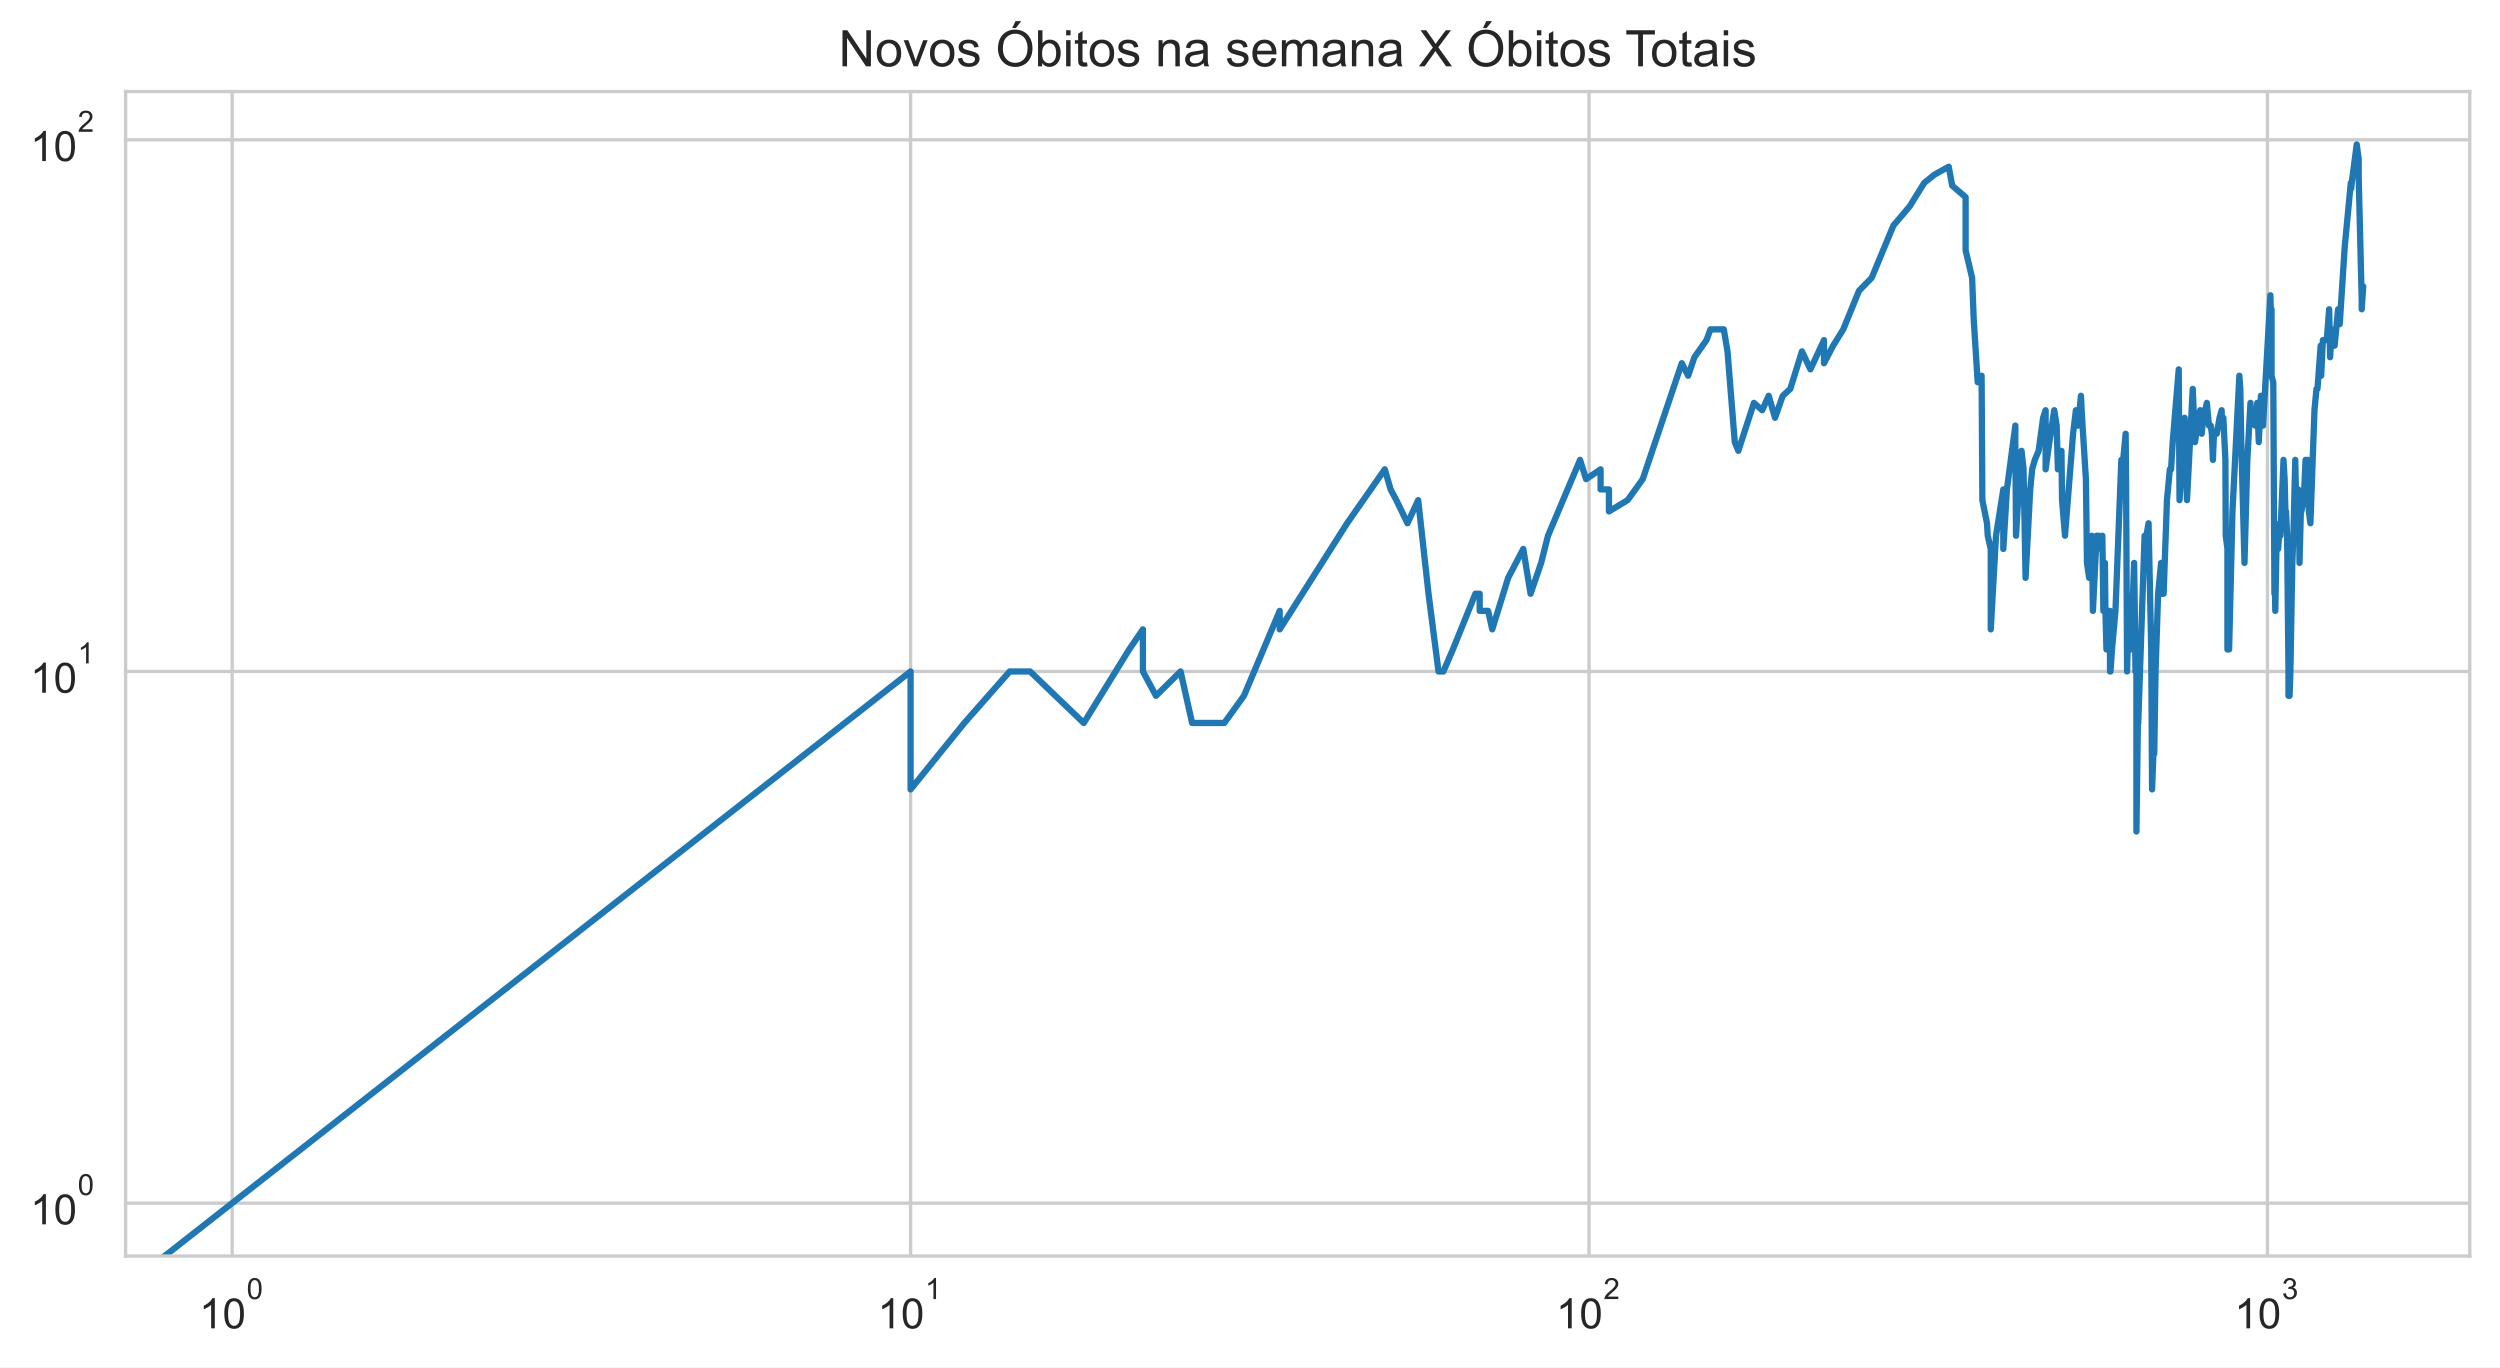
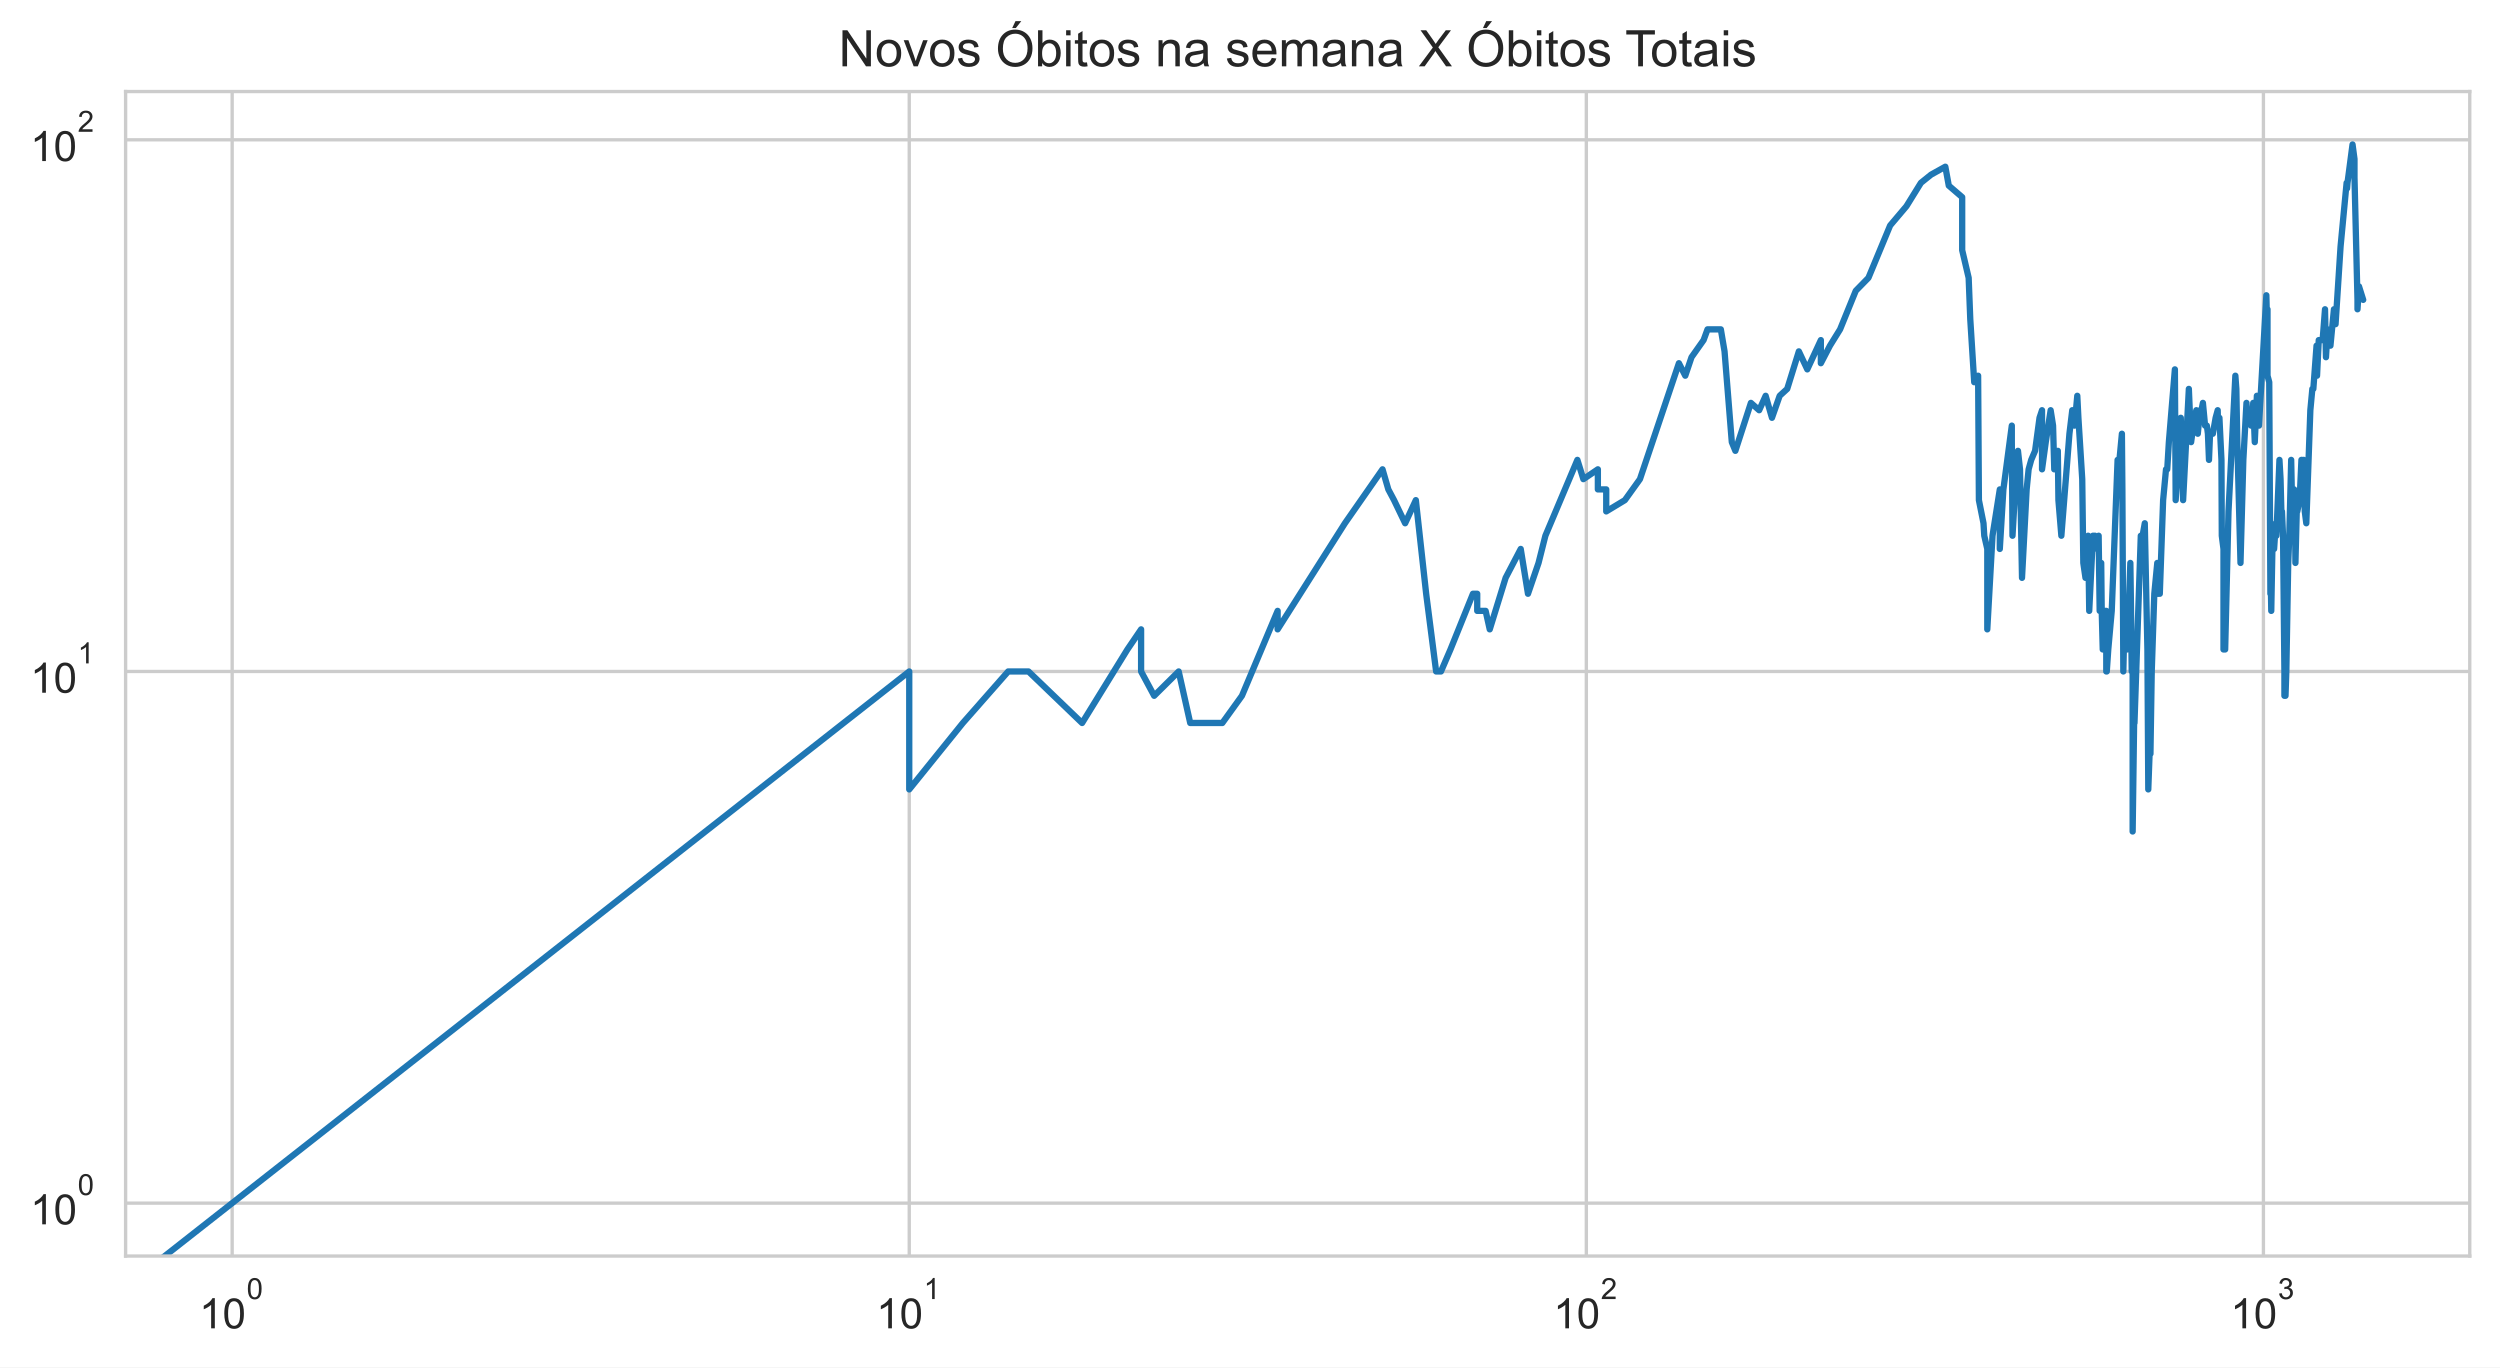
<svg xmlns="http://www.w3.org/2000/svg" xmlns:xlink="http://www.w3.org/1999/xlink" height="325.489pt" version="1.1" viewBox="0 0 595.1 325.489" width="595.1pt">
  <defs>
    <style type="text/css">*{stroke-linecap:butt;stroke-linejoin:round;}</style>
  </defs>
  <g id="figure_1">
    <g id="patch_1">
      <path d="M 0 325.489  L 595.1 325.489  L 595.1 0  L 0 0  z " style="fill:#ffffff;" />
    </g>
    <g id="axes_1">
      <g id="patch_2">
        <path d="M 29.9 298.989  L 587.9 298.989  L 587.9 21.789  L 29.9 21.789  z " style="fill:#ffffff;" />
      </g>
      <g id="matplotlib.axis_1">
        <g id="xtick_1">
          <g id="line2d_1">
-             <path clip-path="url(#p631e723d97)" d="M 55.264 298.989  L 55.264 21.789  " style="fill:none;stroke:#cccccc;stroke-linecap:round;stroke-width:0.8;" />
+             <path clip-path="url(#p2b3587c972)" d="M 55.264 298.989  L 55.264 21.789  " style="fill:none;stroke:#cccccc;stroke-linecap:round;stroke-width:0.8;" />
          </g>
          <g id="text_1">
            <g style="fill:#262626;" transform="translate(47.41364 316.3019)scale(0.1 -0.1)">
              <defs>
                <path d="M 2384 0  L 1822 0  L 1822 3584  Q 1619 3391 1289 3197  Q 959 3003 697 2906  L 697 3450  Q 1169 3672 1522 3987  Q 1875 4303 2022 4600  L 2384 4600  L 2384 0  z " id="ArialMT-31" transform="scale(0.015625)" />
                <path d="M 266 2259  Q 266 3072 433 3567  Q 600 4063 929 4331  Q 1259 4600 1759 4600  Q 2128 4600 2406 4451  Q 2684 4303 2865 4023  Q 3047 3744 3150 3342  Q 3253 2941 3253 2259  Q 3253 1453 3087 958  Q 2922 463 2592 192  Q 2263 -78 1759 -78  Q 1097 -78 719 397  Q 266 969 266 2259  z M 844 2259  Q 844 1131 1108 757  Q 1372 384 1759 384  Q 2147 384 2411 759  Q 2675 1134 2675 2259  Q 2675 3391 2411 3762  Q 2147 4134 1753 4134  Q 1366 4134 1134 3806  Q 844 3388 844 2259  z " id="ArialMT-30" transform="scale(0.015625)" />
              </defs>
              <use transform="translate(0 0.99375)" xlink:href="#ArialMT-31" />
              <use transform="translate(55.61523 0.99375)" xlink:href="#ArialMT-30" />
              <use transform="translate(112.9728 70.6875)scale(0.7)" xlink:href="#ArialMT-30" />
            </g>
          </g>
        </g>
        <g id="xtick_2">
          <g id="line2d_2">
-             <path clip-path="url(#p631e723d97)" d="M 216.757 298.989  L 216.757 21.789  " style="fill:none;stroke:#cccccc;stroke-linecap:round;stroke-width:0.8;" />
+             <path clip-path="url(#p2b3587c972)" d="M 216.437 298.989  L 216.437 21.789  " style="fill:none;stroke:#cccccc;stroke-linecap:round;stroke-width:0.8;" />
          </g>
          <g id="text_2">
-             <g style="fill:#262626;" transform="translate(208.907 316.3019)scale(0.1 -0.1)">
+             <g style="fill:#262626;" transform="translate(208.5873 316.3019)scale(0.1 -0.1)">
              <use transform="translate(0 0.99375)" xlink:href="#ArialMT-31" />
              <use transform="translate(55.61523 0.99375)" xlink:href="#ArialMT-30" />
              <use transform="translate(112.9728 70.6875)scale(0.7)" xlink:href="#ArialMT-31" />
            </g>
          </g>
        </g>
        <g id="xtick_3">
          <g id="line2d_3">
-             <path clip-path="url(#p631e723d97)" d="M 378.25 298.989  L 378.25 21.789  " style="fill:none;stroke:#cccccc;stroke-linecap:round;stroke-width:0.8;" />
+             <path clip-path="url(#p2b3587c972)" d="M 377.611 298.989  L 377.611 21.789  " style="fill:none;stroke:#cccccc;stroke-linecap:round;stroke-width:0.8;" />
          </g>
          <g id="text_3">
-             <g style="fill:#262626;" transform="translate(370.4004 316.3019)scale(0.1 -0.1)">
+             <g style="fill:#262626;" transform="translate(369.761 316.3019)scale(0.1 -0.1)">
              <defs>
                <path d="M 3222 541  L 3222 0  L 194 0  Q 188 203 259 391  Q 375 700 629 1000  Q 884 1300 1366 1694  Q 2113 2306 2375 2664  Q 2638 3022 2638 3341  Q 2638 3675 2398 3904  Q 2159 4134 1775 4134  Q 1369 4134 1125 3890  Q 881 3647 878 3216  L 300 3275  Q 359 3922 746 4261  Q 1134 4600 1788 4600  Q 2447 4600 2831 4234  Q 3216 3869 3216 3328  Q 3216 3053 3103 2787  Q 2991 2522 2730 2228  Q 2469 1934 1863 1422  Q 1356 997 1212 845  Q 1069 694 975 541  L 3222 541  z " id="ArialMT-32" transform="scale(0.015625)" />
              </defs>
              <use transform="translate(0 0.99375)" xlink:href="#ArialMT-31" />
              <use transform="translate(55.61523 0.99375)" xlink:href="#ArialMT-30" />
              <use transform="translate(112.9728 70.6875)scale(0.7)" xlink:href="#ArialMT-32" />
            </g>
          </g>
        </g>
        <g id="xtick_4">
          <g id="line2d_4">
-             <path clip-path="url(#p631e723d97)" d="M 539.744 298.989  L 539.744 21.789  " style="fill:none;stroke:#cccccc;stroke-linecap:round;stroke-width:0.8;" />
+             <path clip-path="url(#p2b3587c972)" d="M 538.785 298.989  L 538.785 21.789  " style="fill:none;stroke:#cccccc;stroke-linecap:round;stroke-width:0.8;" />
          </g>
          <g id="text_4">
-             <g style="fill:#262626;" transform="translate(531.8938 316.3019)scale(0.1 -0.1)">
+             <g style="fill:#262626;" transform="translate(530.9347 316.3019)scale(0.1 -0.1)">
              <defs>
                <path d="M 269 1209  L 831 1284  Q 928 806 1161 595  Q 1394 384 1728 384  Q 2125 384 2398 659  Q 2672 934 2672 1341  Q 2672 1728 2419 1979  Q 2166 2231 1775 2231  Q 1616 2231 1378 2169  L 1441 2663  Q 1497 2656 1531 2656  Q 1891 2656 2178 2843  Q 2466 3031 2466 3422  Q 2466 3731 2256 3934  Q 2047 4138 1716 4138  Q 1388 4138 1169 3931  Q 950 3725 888 3313  L 325 3413  Q 428 3978 793 4289  Q 1159 4600 1703 4600  Q 2078 4600 2393 4439  Q 2709 4278 2876 4000  Q 3044 3722 3044 3409  Q 3044 3113 2884 2869  Q 2725 2625 2413 2481  Q 2819 2388 3044 2092  Q 3269 1797 3269 1353  Q 3269 753 2831 336  Q 2394 -81 1725 -81  Q 1122 -81 723 278  Q 325 638 269 1209  z " id="ArialMT-33" transform="scale(0.015625)" />
              </defs>
              <use transform="translate(0 0.99375)" xlink:href="#ArialMT-31" />
              <use transform="translate(55.61523 0.99375)" xlink:href="#ArialMT-30" />
              <use transform="translate(112.9728 70.6875)scale(0.7)" xlink:href="#ArialMT-33" />
            </g>
          </g>
        </g>
        <g id="xtick_5" />
        <g id="xtick_6" />
        <g id="xtick_7" />
        <g id="xtick_8" />
        <g id="xtick_9" />
        <g id="xtick_10" />
        <g id="xtick_11" />
        <g id="xtick_12" />
        <g id="xtick_13" />
        <g id="xtick_14" />
        <g id="xtick_15" />
        <g id="xtick_16" />
        <g id="xtick_17" />
        <g id="xtick_18" />
        <g id="xtick_19" />
        <g id="xtick_20" />
        <g id="xtick_21" />
        <g id="xtick_22" />
        <g id="xtick_23" />
        <g id="xtick_24" />
        <g id="xtick_25" />
        <g id="xtick_26" />
        <g id="xtick_27" />
        <g id="xtick_28" />
        <g id="xtick_29" />
        <g id="xtick_30" />
        <g id="xtick_31" />
+         <g id="xtick_32" />
      </g>
      <g id="matplotlib.axis_2">
        <g id="ytick_1">
          <g id="line2d_5">
-             <path clip-path="url(#p631e723d97)" d="M 29.9 286.389  L 587.9 286.389  " style="fill:none;stroke:#cccccc;stroke-linecap:round;stroke-width:0.8;" />
+             <path clip-path="url(#p2b3587c972)" d="M 29.9 286.389  L 587.9 286.389  " style="fill:none;stroke:#cccccc;stroke-linecap:round;stroke-width:0.8;" />
          </g>
          <g id="text_5">
            <g style="fill:#262626;" transform="translate(7.2 291.5456)scale(0.1 -0.1)">
              <use transform="translate(0 0.99375)" xlink:href="#ArialMT-31" />
              <use transform="translate(55.61523 0.99375)" xlink:href="#ArialMT-30" />
              <use transform="translate(112.9728 70.6875)scale(0.7)" xlink:href="#ArialMT-30" />
            </g>
          </g>
        </g>
        <g id="ytick_2">
          <g id="line2d_6">
-             <path clip-path="url(#p631e723d97)" d="M 29.9 159.834  L 587.9 159.834  " style="fill:none;stroke:#cccccc;stroke-linecap:round;stroke-width:0.8;" />
+             <path clip-path="url(#p2b3587c972)" d="M 29.9 159.834  L 587.9 159.834  " style="fill:none;stroke:#cccccc;stroke-linecap:round;stroke-width:0.8;" />
          </g>
          <g id="text_6">
            <g style="fill:#262626;" transform="translate(7.2 164.9904)scale(0.1 -0.1)">
              <use transform="translate(0 0.99375)" xlink:href="#ArialMT-31" />
              <use transform="translate(55.61523 0.99375)" xlink:href="#ArialMT-30" />
              <use transform="translate(112.9728 70.6875)scale(0.7)" xlink:href="#ArialMT-31" />
            </g>
          </g>
        </g>
        <g id="ytick_3">
          <g id="line2d_7">
-             <path clip-path="url(#p631e723d97)" d="M 29.9 33.279  L 587.9 33.279  " style="fill:none;stroke:#cccccc;stroke-linecap:round;stroke-width:0.8;" />
+             <path clip-path="url(#p2b3587c972)" d="M 29.9 33.279  L 587.9 33.279  " style="fill:none;stroke:#cccccc;stroke-linecap:round;stroke-width:0.8;" />
          </g>
          <g id="text_7">
            <g style="fill:#262626;" transform="translate(7.2 38.43524)scale(0.1 -0.1)">
              <use transform="translate(0 0.99375)" xlink:href="#ArialMT-31" />
              <use transform="translate(55.61523 0.99375)" xlink:href="#ArialMT-30" />
              <use transform="translate(112.9728 70.6875)scale(0.7)" xlink:href="#ArialMT-32" />
            </g>
          </g>
        </g>
        <g id="ytick_4" />
        <g id="ytick_5" />
        <g id="ytick_6" />
        <g id="ytick_7" />
        <g id="ytick_8" />
        <g id="ytick_9" />
        <g id="ytick_10" />
        <g id="ytick_11" />
        <g id="ytick_12" />
        <g id="ytick_13" />
        <g id="ytick_14" />
        <g id="ytick_15" />
        <g id="ytick_16" />
        <g id="ytick_17" />
        <g id="ytick_18" />
        <g id="ytick_19" />
        <g id="ytick_20" />
        <g id="ytick_21" />
      </g>
      <g id="line2d_8">
-         <path clip-path="url(#p631e723d97)" d="M 4.093 326.489  L 216.757 159.834  L 216.757 187.91  L 229.544 172.099  L 240.356 159.834  L 240.356 159.834  L 245.195 159.834  L 257.982 172.099  L 268.793 154.596  L 272.056 149.813  L 272.056 159.834  L 275.174 165.625  L 275.174 165.625  L 281.022 159.834  L 283.772 172.099  L 291.431 172.099  L 296.109 165.625  L 304.62 145.414  L 304.62 149.813  L 304.62 149.813  L 320.67 124.556  L 329.636 111.716  L 331.025 116.499  L 332.387 119.056  L 335.034 124.556  L 337.584 119.056  L 340.046 141.341  L 342.423 159.834  L 343.583 159.834  L 345.845 154.596  L 351.202 141.341  L 352.226 141.341  L 352.226 145.414  L 354.23 145.414  L 355.211 149.813  L 359.003 137.549  L 362.6 130.67  L 364.332 141.341  L 366.852 134.002  L 368.483 127.528  L 376.114 109.473  L 377.546 114.056  L 381.001 111.716  L 381.001 116.499  L 382.996 116.499  L 382.996 121.737  L 387.44 119.056  L 391.038 114.056  L 400.33 86.46  L 401.849 89.431  L 403.336 85.032  L 406.219 80.959  L 407.154 78.402  L 410.332 78.402  L 411.214 83.64  L 412.946 105.243  L 413.796 107.317  L 417.499 95.905  L 419.475 97.65  L 421.017 94.214  L 422.525 99.452  L 424.366 94.214  L 426.16 92.573  L 428.938 83.64  L 430.952 87.925  L 434.184 80.959  L 434.184 86.46  L 436.361 82.283  L 438.77 78.402  L 442.515 69.22  L 445.535 66.137  L 450.714 53.673  L 454.597 49.091  L 458.053 43.52  L 460.483 41.569  L 463.874 39.684  L 464.697 44.186  L 467.895 46.935  L 467.895 59.553  L 467.895 59.553  L 469.44 66.137  L 469.821 75.959  L 470.765 90.98  L 471.697 89.431  L 471.882 119.056  L 471.882 119.056  L 472.98 124.556  L 473.162 127.528  L 473.883 130.67  L 473.883 149.813  L 475.128 127.528  L 475.128 127.528  L 476.868 116.499  L 476.868 130.67  L 477.722 116.499  L 479.731 101.315  L 479.731 105.243  L 479.731 105.243  L 479.896 127.528  L 480.388 119.056  L 481.201 107.317  L 481.684 111.716  L 482.164 137.549  L 483.271 116.499  L 483.271 116.499  L 483.74 111.716  L 484.361 109.473  L 485.281 107.317  L 486.341 99.452  L 486.939 97.65  L 486.939 111.716  L 486.939 111.716  L 487.827 105.243  L 488.993 97.65  L 489.569 101.315  L 489.856 111.716  L 490.566 109.473  L 490.566 109.473  L 490.707 107.317  L 490.848 119.056  L 491.549 127.528  L 493.474 103.244  L 494.149 97.65  L 494.685 99.452  L 494.685 99.452  L 494.685 101.315  L 495.348 94.214  L 495.612 99.452  L 496.527 114.056  L 496.786 134.002  L 496.786 134.002  L 497.302 137.549  L 497.942 127.528  L 498.196 145.414  L 499.078 127.528  L 499.078 127.528  L 499.577 127.528  L 500.073 130.67  L 500.442 127.528  L 500.687 145.414  L 501.054 134.002  L 501.175 145.414  L 501.418 154.596  L 502.021 145.414  L 502.021 149.813  L 502.261 145.414  L 502.261 159.834  L 502.38 159.834  L 502.738 154.596  L 503.565 145.414  L 504.961 109.473  L 505.191 109.473  L 505.191 109.473  L 505.191 111.716  L 505.99 103.244  L 506.103 116.499  L 506.329 159.834  L 506.329 159.834  L 506.555 149.813  L 507.227 154.596  L 507.45 149.813  L 508.003 134.002  L 508.114 141.341  L 508.333 159.834  L 508.553 159.834  L 508.553 197.931  L 508.989 165.625  L 508.989 172.099  L 510.495 127.528  L 510.814 130.67  L 510.814 130.67  L 510.919 127.528  L 511.446 124.556  L 512.074 154.596  L 512.281 187.91  L 512.592 179.438  L 512.798 179.438  L 513.106 159.834  L 513.719 141.341  L 514.427 134.002  L 514.427 141.341  L 514.528 141.341  L 515.028 141.341  L 515.822 119.056  L 516.509 111.716  L 516.801 111.716  L 516.801 111.716  L 517.189 105.243  L 518.626 87.925  L 518.815 119.056  L 518.815 119.056  L 520.033 99.452  L 520.588 119.056  L 521.957 92.573  L 521.957 92.573  L 522.497 105.243  L 523.3 99.452  L 523.742 97.65  L 524.093 103.244  L 524.618 97.65  L 524.618 99.452  L 524.618 99.452  L 525.31 95.905  L 525.825 101.315  L 526.252 101.315  L 526.506 103.244  L 526.76 109.473  L 527.013 103.244  L 527.682 103.244  L 528.345 99.452  L 528.839 97.65  L 528.921 101.315  L 529.247 99.452  L 529.734 109.473  L 529.815 127.528  L 530.218 130.67  L 530.218 154.596  L 530.218 154.596  L 530.619 154.596  L 531.413 121.737  L 533.052 89.431  L 533.052 89.431  L 533.283 92.573  L 533.514 105.243  L 534.276 134.002  L 534.955 109.473  L 534.955 109.473  L 535.702 95.905  L 535.776 99.452  L 536.588 97.65  L 536.808 101.315  L 537.318 95.905  L 537.318 95.905  L 537.68 105.243  L 538.184 94.214  L 538.684 101.315  L 540.442 70.288  L 540.58 75.959  L 540.719 73.62  L 540.719 73.62  L 540.719 89.431  L 541.133 90.98  L 541.407 141.341  L 541.544 141.341  L 541.612 145.414  L 541.612 145.414  L 541.885 130.67  L 542.292 130.67  L 542.697 124.556  L 542.831 124.556  L 542.831 127.528  L 542.831 127.528  L 543.565 109.473  L 543.831 114.056  L 544.095 124.556  L 544.161 121.737  L 544.161 121.737  L 544.424 127.528  L 544.751 159.834  L 544.751 165.625  L 544.751 165.625  L 545.012 165.625  L 545.206 159.834  L 545.659 134.002  L 545.917 127.528  L 546.365 109.473  L 546.365 109.473  L 546.556 119.056  L 547.063 116.499  L 547.252 119.056  L 547.378 134.002  L 547.378 134.002  L 547.692 121.737  L 547.817 121.737  L 548.378 119.056  L 548.81 109.473  L 548.934 109.473  L 548.934 109.473  L 549.057 116.499  L 549.363 109.473  L 549.607 121.737  L 549.972 124.556  L 550.935 97.65  L 551.412 92.573  L 551.649 92.573  L 552.414 82.283  L 552.531 89.431  L 552.939 80.959  L 553.863 80.959  L 554.434 73.62  L 554.661 85.032  L 555.057 78.402  L 555.282 80.959  L 555.282 82.283  L 555.73 82.283  L 556.563 73.62  L 556.948 77.167  L 558.145 58.673  L 559.587 43.52  L 559.692 44.861  L 559.798 43.52  L 560.999 34.389  L 561.464 37.862  L 561.464 42.211  L 562.181 71.376  L 562.181 73.62  L 562.536 68.173  L 562.536 68.173  " style="fill:none;stroke:#1f77b4;stroke-linecap:round;stroke-width:1.5;" />
+         <path clip-path="url(#p2b3587c972)" d="M 4.194 326.489  L 216.437 159.834  L 216.437 187.91  L 229.199 172.099  L 239.989 159.834  L 239.989 159.834  L 244.819 159.834  L 257.581 172.099  L 268.371 154.596  L 271.627 149.813  L 271.627 159.834  L 274.738 165.625  L 274.738 165.625  L 280.575 159.834  L 283.32 172.099  L 290.964 172.099  L 295.632 165.625  L 304.127 145.414  L 304.127 149.813  L 304.127 149.813  L 320.145 124.556  L 329.093 111.716  L 330.479 116.499  L 331.838 119.056  L 334.48 124.556  L 337.026 119.056  L 339.482 141.341  L 341.855 159.834  L 343.012 159.834  L 345.27 154.596  L 350.616 141.341  L 351.638 141.341  L 351.638 145.414  L 353.638 145.414  L 354.617 149.813  L 358.401 137.549  L 361.992 130.67  L 363.72 141.341  L 366.235 134.002  L 367.863 127.528  L 375.479 109.473  L 376.907 114.056  L 380.356 111.716  L 380.356 116.499  L 382.347 116.499  L 382.347 121.737  L 386.783 119.056  L 390.373 114.056  L 399.647 86.46  L 401.163 89.431  L 402.647 85.032  L 405.524 80.959  L 406.457 78.402  L 409.629 78.402  L 410.51 83.64  L 412.238 105.243  L 413.087 107.317  L 416.782 95.905  L 418.754 97.65  L 420.293 94.214  L 421.798 99.452  L 423.635 94.214  L 425.426 92.573  L 428.198 83.64  L 430.208 87.925  L 433.434 80.959  L 433.434 86.46  L 435.607 82.283  L 438.011 78.402  L 441.748 69.22  L 444.762 66.137  L 449.931 53.673  L 453.807 49.091  L 457.256 43.52  L 459.681 41.569  L 463.065 39.684  L 463.886 44.186  L 467.078 46.935  L 467.078 59.553  L 467.078 59.553  L 468.62 66.137  L 469.001 75.959  L 469.943 90.98  L 470.872 89.431  L 471.057 119.056  L 471.057 119.056  L 472.153 124.556  L 472.335 127.528  L 473.054 130.67  L 473.054 149.813  L 474.296 127.528  L 474.296 127.528  L 476.033 116.499  L 476.033 130.67  L 476.886 116.499  L 478.891 101.315  L 478.891 105.243  L 478.891 105.243  L 479.055 127.528  L 479.546 119.056  L 480.358 107.317  L 480.84 111.716  L 481.319 137.549  L 482.423 116.499  L 482.423 116.499  L 482.892 111.716  L 483.511 109.473  L 484.43 107.317  L 485.487 99.452  L 486.084 97.65  L 486.084 111.716  L 486.084 111.716  L 486.97 105.243  L 488.135 97.65  L 488.709 101.315  L 488.995 111.716  L 489.704 109.473  L 489.704 109.473  L 489.845 107.317  L 489.986 119.056  L 490.685 127.528  L 492.607 103.244  L 493.281 97.65  L 493.815 99.452  L 493.815 99.452  L 493.815 101.315  L 494.477 94.214  L 494.74 99.452  L 495.654 114.056  L 495.912 134.002  L 495.912 134.002  L 496.427 137.549  L 497.065 127.528  L 497.319 145.414  L 498.199 127.528  L 498.199 127.528  L 498.697 127.528  L 499.192 130.67  L 499.561 127.528  L 499.806 145.414  L 500.171 134.002  L 500.292 145.414  L 500.535 154.596  L 501.137 145.414  L 501.137 149.813  L 501.376 145.414  L 501.376 159.834  L 501.495 159.834  L 501.852 154.596  L 502.678 145.414  L 504.071 109.473  L 504.3 109.473  L 504.3 109.473  L 504.3 111.716  L 505.098 103.244  L 505.211 116.499  L 505.436 159.834  L 505.436 159.834  L 505.662 149.813  L 506.332 154.596  L 506.555 149.813  L 507.107 134.002  L 507.217 141.341  L 507.437 159.834  L 507.655 159.834  L 507.655 197.931  L 508.091 165.625  L 508.091 172.099  L 509.594 127.528  L 509.912 130.67  L 509.912 130.67  L 510.017 127.528  L 510.543 124.556  L 511.169 154.596  L 511.377 187.91  L 511.686 179.438  L 511.892 179.438  L 512.2 159.834  L 512.811 141.341  L 513.518 134.002  L 513.518 141.341  L 513.618 141.341  L 514.118 141.341  L 514.91 119.056  L 515.596 111.716  L 515.888 111.716  L 515.888 111.716  L 516.275 105.243  L 517.708 87.925  L 517.897 119.056  L 517.897 119.056  L 519.113 99.452  L 519.667 119.056  L 521.033 92.573  L 521.033 92.573  L 521.572 105.243  L 522.373 99.452  L 522.814 97.65  L 523.165 103.244  L 523.688 97.65  L 523.688 99.452  L 523.688 99.452  L 524.38 95.905  L 524.894 101.315  L 525.319 101.315  L 525.573 103.244  L 525.826 109.473  L 526.079 103.244  L 526.747 103.244  L 527.409 99.452  L 527.901 97.65  L 527.983 101.315  L 528.309 99.452  L 528.795 109.473  L 528.876 127.528  L 529.278 130.67  L 529.278 154.596  L 529.278 154.596  L 529.677 154.596  L 530.47 121.737  L 532.106 89.431  L 532.106 89.431  L 532.337 92.573  L 532.567 105.243  L 533.328 134.002  L 534.005 109.473  L 534.005 109.473  L 534.751 95.905  L 534.825 99.452  L 535.635 97.65  L 535.854 101.315  L 536.363 95.905  L 536.363 95.905  L 536.725 105.243  L 537.228 94.214  L 537.727 101.315  L 539.481 70.288  L 539.62 75.959  L 539.758 73.62  L 539.758 73.62  L 539.758 89.431  L 540.171 90.98  L 540.445 141.341  L 540.581 141.341  L 540.65 145.414  L 540.65 145.414  L 540.922 130.67  L 541.328 130.67  L 541.732 124.556  L 541.866 124.556  L 541.866 127.528  L 541.866 127.528  L 542.599 109.473  L 542.863 114.056  L 543.127 124.556  L 543.193 121.737  L 543.193 121.737  L 543.455 127.528  L 543.782 159.834  L 543.782 165.625  L 543.782 165.625  L 544.042 165.625  L 544.236 159.834  L 544.688 134.002  L 544.945 127.528  L 545.392 109.473  L 545.392 109.473  L 545.583 119.056  L 546.09 116.499  L 546.278 119.056  L 546.404 134.002  L 546.404 134.002  L 546.717 121.737  L 546.842 121.737  L 547.401 119.056  L 547.833 109.473  L 547.956 109.473  L 547.956 109.473  L 548.079 116.499  L 548.385 109.473  L 548.628 121.737  L 548.992 124.556  L 549.954 97.65  L 550.429 92.573  L 550.666 92.573  L 551.43 82.283  L 551.547 89.431  L 551.954 80.959  L 552.876 80.959  L 553.446 73.62  L 553.672 85.032  L 554.067 78.402  L 554.292 80.959  L 554.292 82.283  L 554.739 82.283  L 555.57 73.62  L 555.955 77.167  L 557.149 58.673  L 558.588 43.52  L 558.694 44.861  L 558.799 43.52  L 559.998 34.389  L 560.462 37.862  L 560.462 42.211  L 561.177 71.376  L 561.177 73.62  L 561.532 68.173  L 562.536 71.376  L 562.536 71.376  " style="fill:none;stroke:#1f77b4;stroke-linecap:round;stroke-width:1.5;" />
      </g>
      <g id="patch_3">
        <path d="M 29.9 298.989  L 29.9 21.789  " style="fill:none;stroke:#cccccc;stroke-linecap:square;stroke-linejoin:miter;stroke-width:0.8;" />
      </g>
      <g id="patch_4">
        <path d="M 587.9 298.989  L 587.9 21.789  " style="fill:none;stroke:#cccccc;stroke-linecap:square;stroke-linejoin:miter;stroke-width:0.8;" />
      </g>
      <g id="patch_5">
        <path d="M 29.9 298.989  L 587.9 298.989  " style="fill:none;stroke:#cccccc;stroke-linecap:square;stroke-linejoin:miter;stroke-width:0.8;" />
      </g>
      <g id="patch_6">
        <path d="M 29.9 21.789  L 587.9 21.789  " style="fill:none;stroke:#cccccc;stroke-linecap:square;stroke-linejoin:miter;stroke-width:0.8;" />
      </g>
      <g id="text_8">
        <g style="fill:#262626;" transform="translate(199.6278 15.78937)scale(0.12 -0.12)">
          <defs>
            <path d="M 488 0  L 488 4581  L 1109 4581  L 3516 984  L 3516 4581  L 4097 4581  L 4097 0  L 3475 0  L 1069 3600  L 1069 0  L 488 0  z " id="ArialMT-4e" transform="scale(0.015625)" />
            <path d="M 213 1659  Q 213 2581 725 3025  Q 1153 3394 1769 3394  Q 2453 3394 2887 2945  Q 3322 2497 3322 1706  Q 3322 1066 3130 698  Q 2938 331 2570 128  Q 2203 -75 1769 -75  Q 1072 -75 642 372  Q 213 819 213 1659  z M 791 1659  Q 791 1022 1069 705  Q 1347 388 1769 388  Q 2188 388 2466 706  Q 2744 1025 2744 1678  Q 2744 2294 2464 2611  Q 2184 2928 1769 2928  Q 1347 2928 1069 2612  Q 791 2297 791 1659  z " id="ArialMT-6f" transform="scale(0.015625)" />
            <path d="M 1344 0  L 81 3319  L 675 3319  L 1388 1331  Q 1503 1009 1600 663  Q 1675 925 1809 1294  L 2547 3319  L 3125 3319  L 1869 0  L 1344 0  z " id="ArialMT-76" transform="scale(0.015625)" />
            <path d="M 197 991  L 753 1078  Q 800 744 1014 566  Q 1228 388 1613 388  Q 2000 388 2187 545  Q 2375 703 2375 916  Q 2375 1106 2209 1216  Q 2094 1291 1634 1406  Q 1016 1563 777 1677  Q 538 1791 414 1992  Q 291 2194 291 2438  Q 291 2659 392 2848  Q 494 3038 669 3163  Q 800 3259 1026 3326  Q 1253 3394 1513 3394  Q 1903 3394 2198 3281  Q 2494 3169 2634 2976  Q 2775 2784 2828 2463  L 2278 2388  Q 2241 2644 2061 2787  Q 1881 2931 1553 2931  Q 1166 2931 1000 2803  Q 834 2675 834 2503  Q 834 2394 903 2306  Q 972 2216 1119 2156  Q 1203 2125 1616 2013  Q 2213 1853 2448 1751  Q 2684 1650 2818 1456  Q 2953 1263 2953 975  Q 2953 694 2789 445  Q 2625 197 2315 61  Q 2006 -75 1616 -75  Q 969 -75 630 194  Q 291 463 197 991  z " id="ArialMT-73" transform="scale(0.015625)" />
            <path id="ArialMT-20" transform="scale(0.015625)" />
            <path d="M 309 2231  Q 309 3372 921 4017  Q 1534 4663 2503 4663  Q 3138 4663 3647 4359  Q 4156 4056 4423 3514  Q 4691 2972 4691 2284  Q 4691 1588 4409 1038  Q 4128 488 3612 205  Q 3097 -78 2500 -78  Q 1853 -78 1343 234  Q 834 547 571 1087  Q 309 1628 309 2231  z M 934 2222  Q 934 1394 1379 917  Q 1825 441 2497 441  Q 3181 441 3623 922  Q 4066 1403 4066 2288  Q 4066 2847 3877 3264  Q 3688 3681 3323 3911  Q 2959 4141 2506 4141  Q 1863 4141 1398 3698  Q 934 3256 934 2222  z M 2116 4862  L 2531 5737  L 3269 5737  L 2581 4862  L 2116 4862  z " id="ArialMT-d3" transform="scale(0.015625)" />
            <path d="M 941 0  L 419 0  L 419 4581  L 981 4581  L 981 2947  Q 1338 3394 1891 3394  Q 2197 3394 2470 3270  Q 2744 3147 2920 2923  Q 3097 2700 3197 2384  Q 3297 2069 3297 1709  Q 3297 856 2875 390  Q 2453 -75 1863 -75  Q 1275 -75 941 416  L 941 0  z M 934 1684  Q 934 1088 1097 822  Q 1363 388 1816 388  Q 2184 388 2453 708  Q 2722 1028 2722 1663  Q 2722 2313 2464 2622  Q 2206 2931 1841 2931  Q 1472 2931 1203 2611  Q 934 2291 934 1684  z " id="ArialMT-62" transform="scale(0.015625)" />
            <path d="M 425 3934  L 425 4581  L 988 4581  L 988 3934  L 425 3934  z M 425 0  L 425 3319  L 988 3319  L 988 0  L 425 0  z " id="ArialMT-69" transform="scale(0.015625)" />
            <path d="M 1650 503  L 1731 6  Q 1494 -44 1306 -44  Q 1000 -44 831 53  Q 663 150 594 308  Q 525 466 525 972  L 525 2881  L 113 2881  L 113 3319  L 525 3319  L 525 4141  L 1084 4478  L 1084 3319  L 1650 3319  L 1650 2881  L 1084 2881  L 1084 941  Q 1084 700 1114 631  Q 1144 563 1211 522  Q 1278 481 1403 481  Q 1497 481 1650 503  z " id="ArialMT-74" transform="scale(0.015625)" />
            <path d="M 422 0  L 422 3319  L 928 3319  L 928 2847  Q 1294 3394 1984 3394  Q 2284 3394 2536 3286  Q 2788 3178 2913 3003  Q 3038 2828 3088 2588  Q 3119 2431 3119 2041  L 3119 0  L 2556 0  L 2556 2019  Q 2556 2363 2490 2533  Q 2425 2703 2258 2804  Q 2091 2906 1866 2906  Q 1506 2906 1245 2678  Q 984 2450 984 1813  L 984 0  L 422 0  z " id="ArialMT-6e" transform="scale(0.015625)" />
            <path d="M 2588 409  Q 2275 144 1986 34  Q 1697 -75 1366 -75  Q 819 -75 525 192  Q 231 459 231 875  Q 231 1119 342 1320  Q 453 1522 633 1644  Q 813 1766 1038 1828  Q 1203 1872 1538 1913  Q 2219 1994 2541 2106  Q 2544 2222 2544 2253  Q 2544 2597 2384 2738  Q 2169 2928 1744 2928  Q 1347 2928 1158 2789  Q 969 2650 878 2297  L 328 2372  Q 403 2725 575 2942  Q 747 3159 1072 3276  Q 1397 3394 1825 3394  Q 2250 3394 2515 3294  Q 2781 3194 2906 3042  Q 3031 2891 3081 2659  Q 3109 2516 3109 2141  L 3109 1391  Q 3109 606 3145 398  Q 3181 191 3288 0  L 2700 0  Q 2613 175 2588 409  z M 2541 1666  Q 2234 1541 1622 1453  Q 1275 1403 1131 1340  Q 988 1278 909 1158  Q 831 1038 831 891  Q 831 666 1001 516  Q 1172 366 1500 366  Q 1825 366 2078 508  Q 2331 650 2450 897  Q 2541 1088 2541 1459  L 2541 1666  z " id="ArialMT-61" transform="scale(0.015625)" />
            <path d="M 2694 1069  L 3275 997  Q 3138 488 2766 206  Q 2394 -75 1816 -75  Q 1088 -75 661 373  Q 234 822 234 1631  Q 234 2469 665 2931  Q 1097 3394 1784 3394  Q 2450 3394 2872 2941  Q 3294 2488 3294 1666  Q 3294 1616 3291 1516  L 816 1516  Q 847 969 1125 678  Q 1403 388 1819 388  Q 2128 388 2347 550  Q 2566 713 2694 1069  z M 847 1978  L 2700 1978  Q 2663 2397 2488 2606  Q 2219 2931 1791 2931  Q 1403 2931 1139 2672  Q 875 2413 847 1978  z " id="ArialMT-65" transform="scale(0.015625)" />
            <path d="M 422 0  L 422 3319  L 925 3319  L 925 2853  Q 1081 3097 1340 3245  Q 1600 3394 1931 3394  Q 2300 3394 2536 3241  Q 2772 3088 2869 2813  Q 3263 3394 3894 3394  Q 4388 3394 4653 3120  Q 4919 2847 4919 2278  L 4919 0  L 4359 0  L 4359 2091  Q 4359 2428 4304 2576  Q 4250 2725 4106 2815  Q 3963 2906 3769 2906  Q 3419 2906 3187 2673  Q 2956 2441 2956 1928  L 2956 0  L 2394 0  L 2394 2156  Q 2394 2531 2256 2718  Q 2119 2906 1806 2906  Q 1569 2906 1367 2781  Q 1166 2656 1075 2415  Q 984 2175 984 1722  L 984 0  L 422 0  z " id="ArialMT-6d" transform="scale(0.015625)" />
            <path d="M 28 0  L 1800 2388  L 238 4581  L 959 4581  L 1791 3406  Q 2050 3041 2159 2844  Q 2313 3094 2522 3366  L 3444 4581  L 4103 4581  L 2494 2422  L 4228 0  L 3478 0  L 2325 1634  Q 2228 1775 2125 1941  Q 1972 1691 1906 1597  L 756 0  L 28 0  z " id="ArialMT-58" transform="scale(0.015625)" />
            <path d="M 1659 0  L 1659 4041  L 150 4041  L 150 4581  L 3781 4581  L 3781 4041  L 2266 4041  L 2266 0  L 1659 0  z " id="ArialMT-54" transform="scale(0.015625)" />
          </defs>
          <use xlink:href="#ArialMT-4e" />
          <use x="72.217" xlink:href="#ArialMT-6f" />
          <use x="127.832" xlink:href="#ArialMT-76" />
          <use x="177.832" xlink:href="#ArialMT-6f" />
          <use x="233.447" xlink:href="#ArialMT-73" />
          <use x="283.447" xlink:href="#ArialMT-20" />
          <use x="311.23" xlink:href="#ArialMT-d3" />
          <use x="389.014" xlink:href="#ArialMT-62" />
          <use x="444.629" xlink:href="#ArialMT-69" />
          <use x="466.846" xlink:href="#ArialMT-74" />
          <use x="494.629" xlink:href="#ArialMT-6f" />
          <use x="550.244" xlink:href="#ArialMT-73" />
          <use x="600.244" xlink:href="#ArialMT-20" />
          <use x="628.027" xlink:href="#ArialMT-6e" />
          <use x="683.643" xlink:href="#ArialMT-61" />
          <use x="739.258" xlink:href="#ArialMT-20" />
          <use x="767.041" xlink:href="#ArialMT-73" />
          <use x="817.041" xlink:href="#ArialMT-65" />
          <use x="872.656" xlink:href="#ArialMT-6d" />
          <use x="955.957" xlink:href="#ArialMT-61" />
          <use x="1011.572" xlink:href="#ArialMT-6e" />
          <use x="1067.188" xlink:href="#ArialMT-61" />
          <use x="1122.803" xlink:href="#ArialMT-20" />
          <use x="1150.586" xlink:href="#ArialMT-58" />
          <use x="1217.285" xlink:href="#ArialMT-20" />
          <use x="1245.068" xlink:href="#ArialMT-d3" />
          <use x="1322.852" xlink:href="#ArialMT-62" />
          <use x="1378.467" xlink:href="#ArialMT-69" />
          <use x="1400.684" xlink:href="#ArialMT-74" />
          <use x="1428.467" xlink:href="#ArialMT-6f" />
          <use x="1484.082" xlink:href="#ArialMT-73" />
          <use x="1534.082" xlink:href="#ArialMT-20" />
          <use x="1560.115" xlink:href="#ArialMT-54" />
          <use x="1610.074" xlink:href="#ArialMT-6f" />
          <use x="1665.689" xlink:href="#ArialMT-74" />
          <use x="1693.473" xlink:href="#ArialMT-61" />
          <use x="1749.088" xlink:href="#ArialMT-69" />
          <use x="1771.305" xlink:href="#ArialMT-73" />
        </g>
      </g>
    </g>
  </g>
  <defs>
-     <clipPath id="p631e723d97">
+     <clipPath id="p2b3587c972">
      <rect height="277.2" width="558" x="29.9" y="21.789" />
    </clipPath>
  </defs>
</svg>
